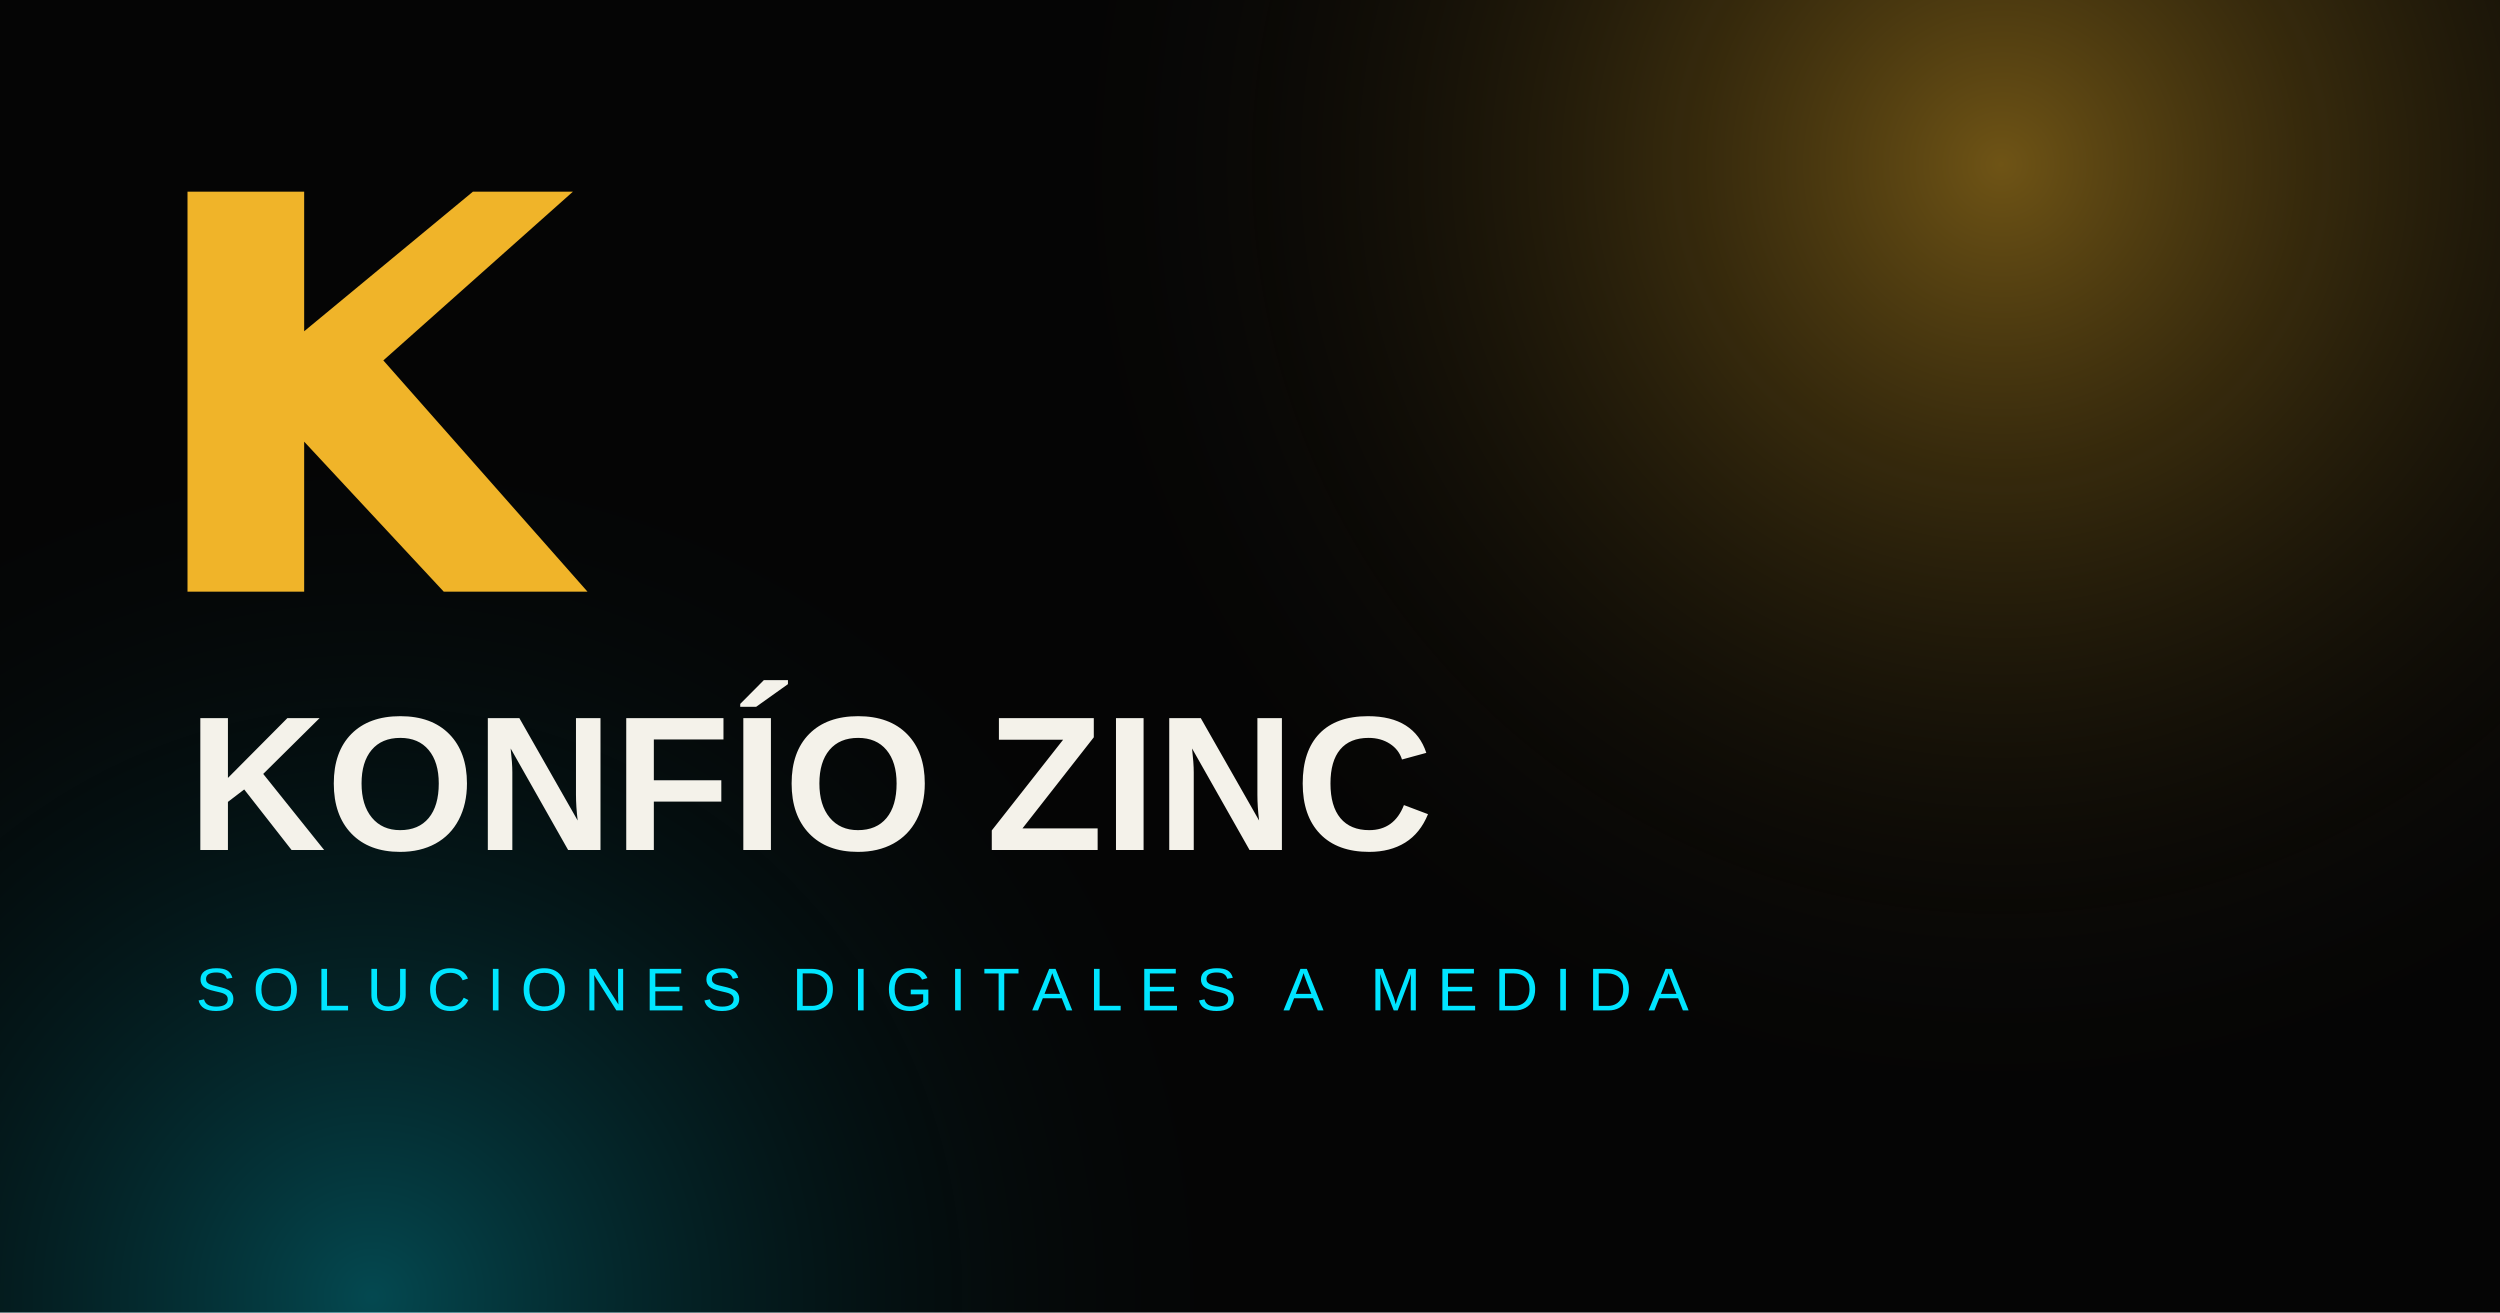
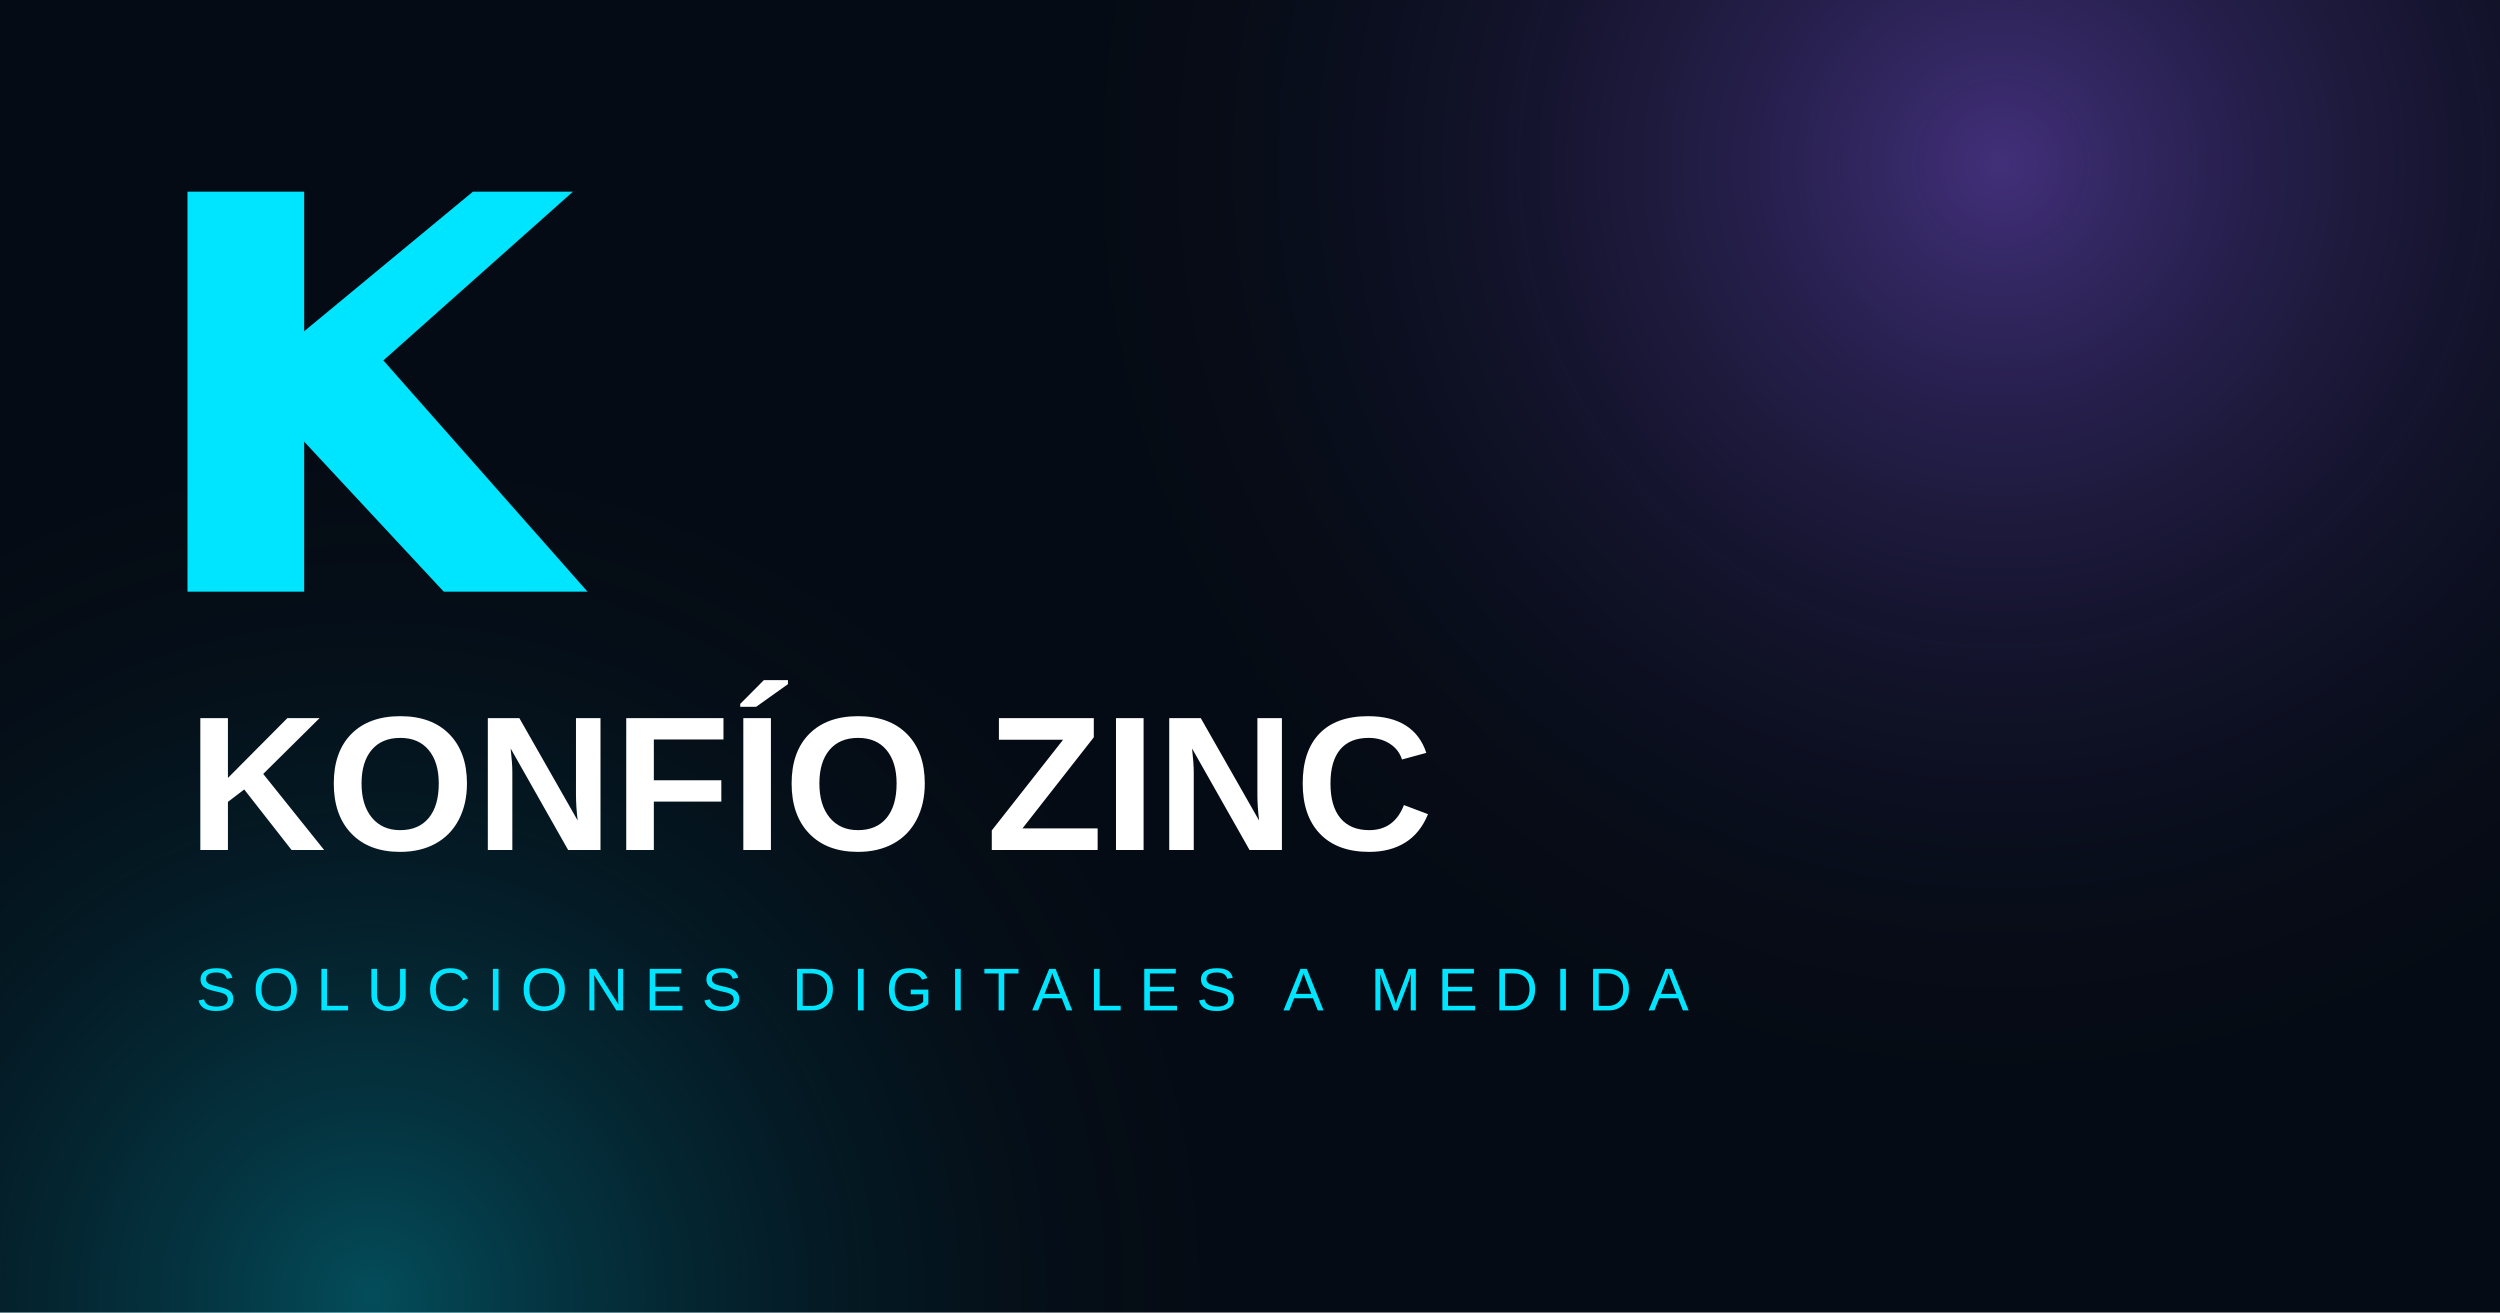
<svg xmlns="http://www.w3.org/2000/svg" width="1200" height="630" viewBox="0 0 1200 630">
  <defs>
    <radialGradient id="a">
-       <stop stop-color="#f0b429" stop-opacity=".45" />
-       <stop offset="1" stop-color="#050505" stop-opacity="0" />
+       <stop stop-color="#8B5CF6" stop-opacity=".45" />
+       <stop offset="1" stop-color="#050B14" stop-opacity="0" />
    </radialGradient>
    <radialGradient id="b">
      <stop stop-color="#00e5ff" stop-opacity=".3" />
-       <stop offset="1" stop-color="#050505" stop-opacity="0" />
+       <stop offset="1" stop-color="#050B14" stop-opacity="0" />
    </radialGradient>
  </defs>
-   <rect width="1200" height="630" fill="#050505" />
+   <rect width="1200" height="630" fill="#050B14" />
  <circle cx="960" cy="80" r="460" fill="url(#a)" />
  <circle cx="180" cy="620" r="420" fill="url(#b)" />
-   <path d="M90 92h56v67l81-67h48l-91 81 98 111h-69l-67-72v72H90z" fill="#f0b429" />
-   <text x="90" y="408" fill="#f4f2ea" font-family="Arial Black,Arial" font-size="92" font-weight="900">KONFÍO ZINC</text>
+   <path d="M90 92h56v67l81-67h48l-91 81 98 111h-69l-67-72v72H90z" fill="#00E5FF" />
+   <text x="90" y="408" fill="#FFFFFF" font-family="Arial Black,Arial" font-size="92" font-weight="900">KONFÍO ZINC</text>
  <text x="94" y="485" fill="#00e5ff" font-family="Arial" font-size="29" letter-spacing="8">SOLUCIONES DIGITALES A MEDIDA</text>
</svg>
